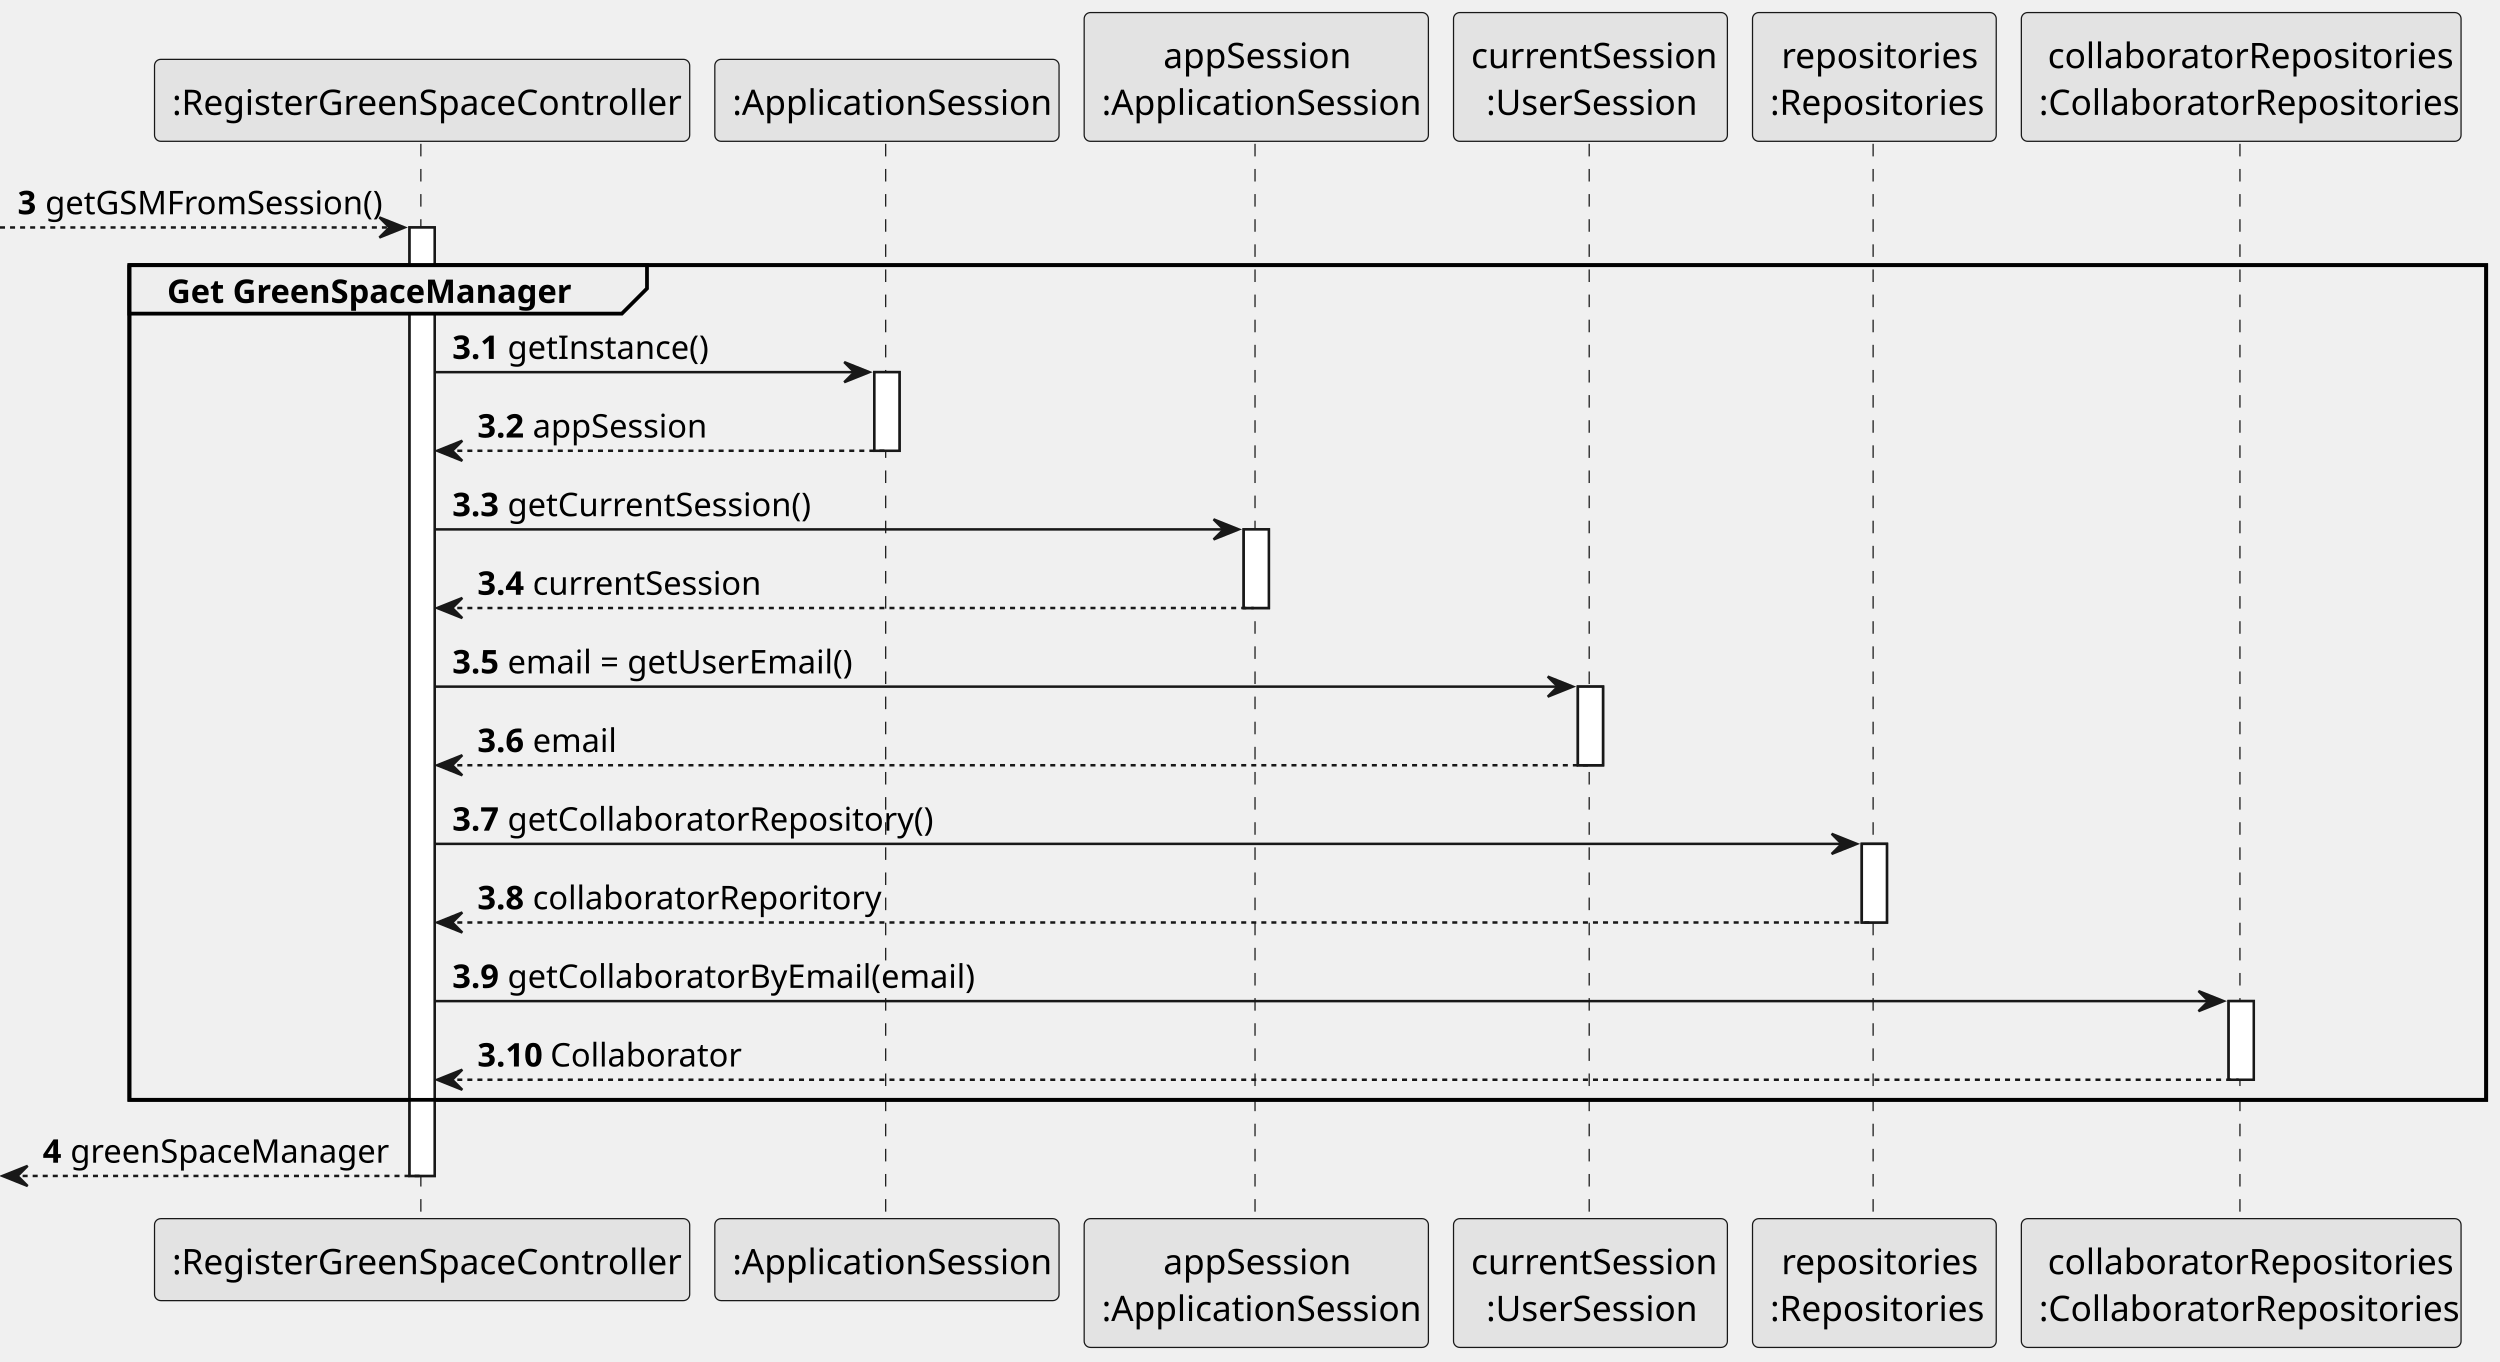
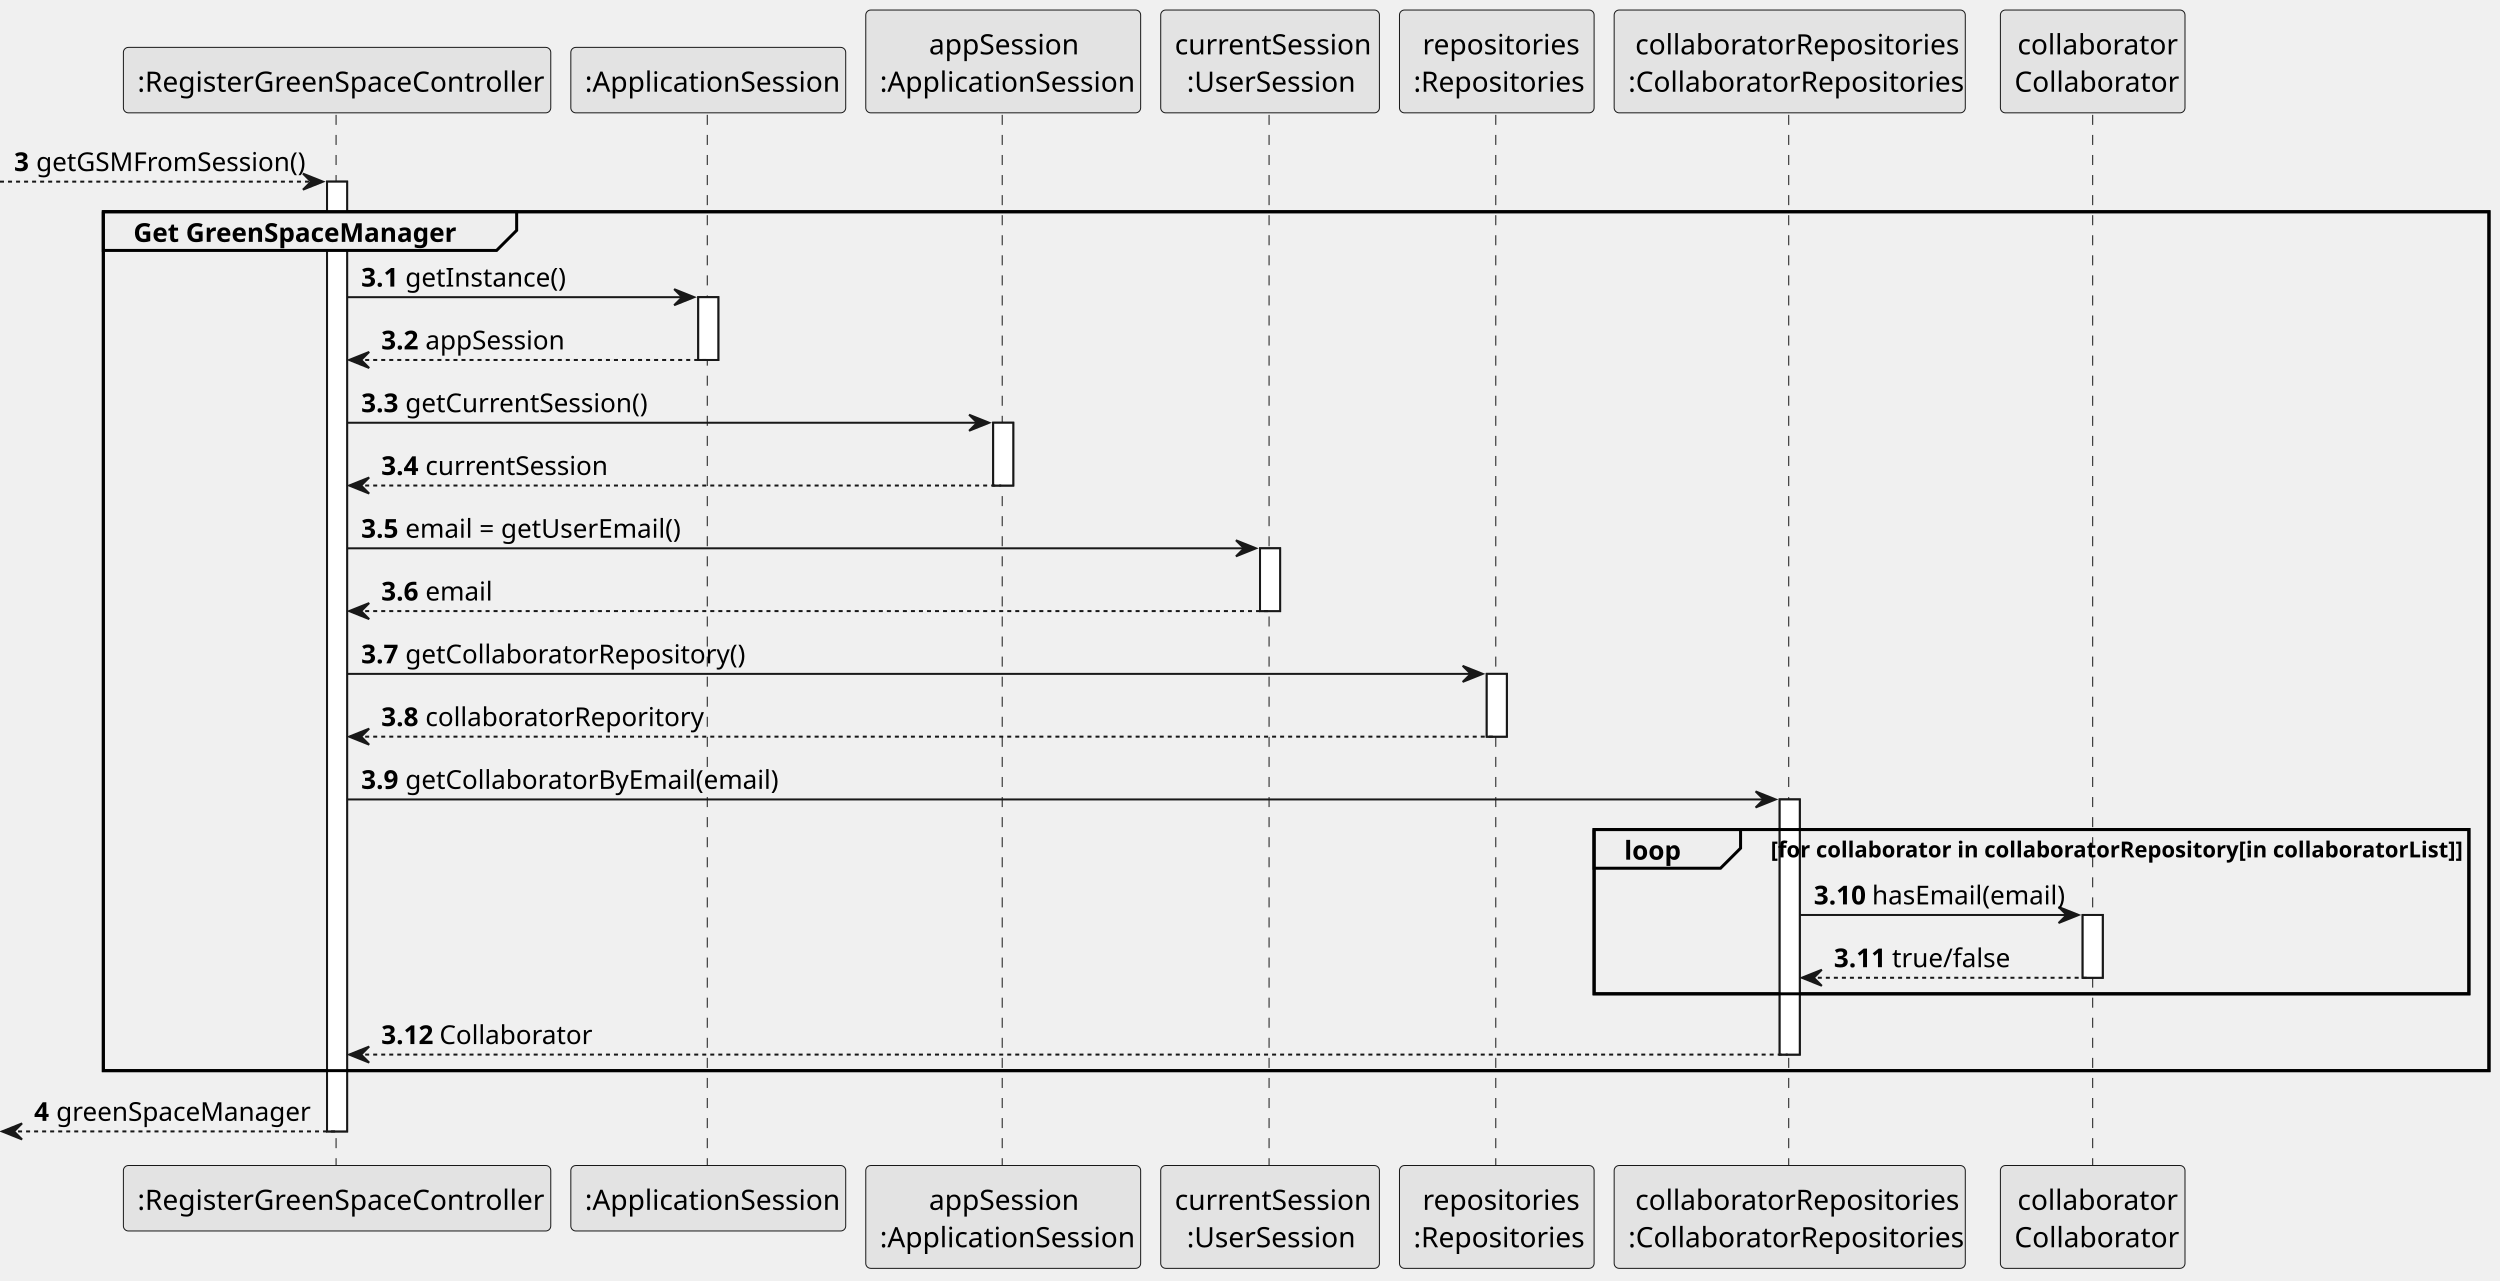
- <svg xmlns="http://www.w3.org/2000/svg" contentStyleType="text/css" height="542px" preserveAspectRatio="none" style="width:995px;height:542px;background:#FFFFFF;" version="1.1" viewBox="0 0 995 542" width="995px" zoomAndPan="magnify">
+ <svg xmlns="http://www.w3.org/2000/svg" contentStyleType="text/css" height="638px" preserveAspectRatio="none" style="width:1246px;height:638px;background:#FFFFFF;" version="1.1" viewBox="0 0 1246 638" width="1246px" zoomAndPan="magnify">
  <defs />
  <g>
-     <rect fill="#FFFFFF" height="377.492" style="stroke:#181818;stroke-width:1.0;" width="10" x="163" y="90.533" />
+     <rect fill="#FFFFFF" height="473.365" style="stroke:#181818;stroke-width:1.0;" width="10" x="163" y="90.533" />
    <rect fill="#FFFFFF" height="31.291" style="stroke:#181818;stroke-width:1.0;" width="10" x="348" y="148.115" />
    <rect fill="#FFFFFF" height="31.291" style="stroke:#181818;stroke-width:1.0;" width="10" x="495" y="210.697" />
    <rect fill="#FFFFFF" height="31.291" style="stroke:#181818;stroke-width:1.0;" width="10" x="628" y="273.279" />
    <rect fill="#FFFFFF" height="31.291" style="stroke:#181818;stroke-width:1.0;" width="10" x="741" y="335.861" />
-     <rect fill="#FFFFFF" height="31.291" style="stroke:#181818;stroke-width:1.0;" width="10" x="887" y="398.443" />
-     <rect fill="none" height="332.201" style="stroke:#000000;stroke-width:1.5;" width="938" x="51.5" y="105.533" />
-     <line style="stroke:#181818;stroke-width:0.5;stroke-dasharray:5.0,5.0;" x1="167.5" x2="167.5" y1="57.242" y2="486.025" />
-     <line style="stroke:#181818;stroke-width:0.5;stroke-dasharray:5.0,5.0;" x1="352.5" x2="352.5" y1="57.242" y2="486.025" />
-     <line style="stroke:#181818;stroke-width:0.5;stroke-dasharray:5.0,5.0;" x1="499.5" x2="499.5" y1="57.242" y2="486.025" />
-     <line style="stroke:#181818;stroke-width:0.5;stroke-dasharray:5.0,5.0;" x1="632.5" x2="632.5" y1="57.242" y2="486.025" />
-     <line style="stroke:#181818;stroke-width:0.5;stroke-dasharray:5.0,5.0;" x1="745.5" x2="745.5" y1="57.242" y2="486.025" />
-     <line style="stroke:#181818;stroke-width:0.5;stroke-dasharray:5.0,5.0;" x1="891.5" x2="891.5" y1="57.242" y2="486.025" />
+     <rect fill="#FFFFFF" height="127.164" style="stroke:#181818;stroke-width:1.0;" width="10" x="887" y="398.443" />
+     <rect fill="#FFFFFF" height="31.291" style="stroke:#181818;stroke-width:1.0;" width="10" x="1038" y="456.025" />
+     <rect fill="none" height="428.074" style="stroke:#000000;stroke-width:1.5;" width="1189" x="51.5" y="105.533" />
+     <rect fill="none" height="81.873" style="stroke:#000000;stroke-width:1.5;" width="436" x="794.5" y="413.443" />
+     <line style="stroke:#181818;stroke-width:0.5;stroke-dasharray:5.0,5.0;" x1="167.5" x2="167.5" y1="57.242" y2="581.898" />
+     <line style="stroke:#181818;stroke-width:0.5;stroke-dasharray:5.0,5.0;" x1="352.5" x2="352.5" y1="57.242" y2="581.898" />
+     <line style="stroke:#181818;stroke-width:0.5;stroke-dasharray:5.0,5.0;" x1="499.5" x2="499.5" y1="57.242" y2="581.898" />
+     <line style="stroke:#181818;stroke-width:0.5;stroke-dasharray:5.0,5.0;" x1="632.5" x2="632.5" y1="57.242" y2="581.898" />
+     <line style="stroke:#181818;stroke-width:0.5;stroke-dasharray:5.0,5.0;" x1="745.5" x2="745.5" y1="57.242" y2="581.898" />
+     <line style="stroke:#181818;stroke-width:0.5;stroke-dasharray:5.0,5.0;" x1="891.5" x2="891.5" y1="57.242" y2="581.898" />
+     <line style="stroke:#181818;stroke-width:0.5;stroke-dasharray:5.0,5.0;" x1="1043" x2="1043" y1="57.242" y2="581.898" />
    <rect fill="#E3E3E3" height="32.621" rx="2.5" ry="2.5" style="stroke:#181818;stroke-width:0.5;" width="213" x="61.5" y="23.621" />
    <text fill="#000000" font-family="sans-serif" font-size="14" lengthAdjust="spacing" textLength="199" x="68.5" y="45.728">:RegisterGreenSpaceController</text>
-     <rect fill="#E3E3E3" height="32.621" rx="2.5" ry="2.5" style="stroke:#181818;stroke-width:0.5;" width="213" x="61.5" y="485.025" />
-     <text fill="#000000" font-family="sans-serif" font-size="14" lengthAdjust="spacing" textLength="199" x="68.5" y="507.133">:RegisterGreenSpaceController</text>
+     <rect fill="#E3E3E3" height="32.621" rx="2.5" ry="2.5" style="stroke:#181818;stroke-width:0.5;" width="213" x="61.5" y="580.898" />
+     <text fill="#000000" font-family="sans-serif" font-size="14" lengthAdjust="spacing" textLength="199" x="68.5" y="603.006">:RegisterGreenSpaceController</text>
    <rect fill="#E3E3E3" height="32.621" rx="2.5" ry="2.5" style="stroke:#181818;stroke-width:0.5;" width="137" x="284.5" y="23.621" />
    <text fill="#000000" font-family="sans-serif" font-size="14" lengthAdjust="spacing" textLength="123" x="291.5" y="45.728">:ApplicationSession</text>
-     <rect fill="#E3E3E3" height="32.621" rx="2.5" ry="2.5" style="stroke:#181818;stroke-width:0.5;" width="137" x="284.5" y="485.025" />
-     <text fill="#000000" font-family="sans-serif" font-size="14" lengthAdjust="spacing" textLength="123" x="291.5" y="507.133">:ApplicationSession</text>
+     <rect fill="#E3E3E3" height="32.621" rx="2.5" ry="2.5" style="stroke:#181818;stroke-width:0.5;" width="137" x="284.5" y="580.898" />
+     <text fill="#000000" font-family="sans-serif" font-size="14" lengthAdjust="spacing" textLength="123" x="291.5" y="603.006">:ApplicationSession</text>
    <rect fill="#E3E3E3" height="51.242" rx="2.5" ry="2.5" style="stroke:#181818;stroke-width:0.5;" width="137" x="431.5" y="5" />
    <text fill="#000000" font-family="sans-serif" font-size="14" lengthAdjust="spacing" textLength="74" x="463" y="27.107">appSession</text>
    <text fill="#000000" font-family="sans-serif" font-size="14" lengthAdjust="spacing" textLength="123" x="438.5" y="45.728">:ApplicationSession</text>
-     <rect fill="#E3E3E3" height="51.242" rx="2.5" ry="2.5" style="stroke:#181818;stroke-width:0.5;" width="137" x="431.5" y="485.025" />
-     <text fill="#000000" font-family="sans-serif" font-size="14" lengthAdjust="spacing" textLength="74" x="463" y="507.133">appSession</text>
-     <text fill="#000000" font-family="sans-serif" font-size="14" lengthAdjust="spacing" textLength="123" x="438.5" y="525.754">:ApplicationSession</text>
+     <rect fill="#E3E3E3" height="51.242" rx="2.5" ry="2.5" style="stroke:#181818;stroke-width:0.5;" width="137" x="431.5" y="580.898" />
+     <text fill="#000000" font-family="sans-serif" font-size="14" lengthAdjust="spacing" textLength="74" x="463" y="603.006">appSession</text>
+     <text fill="#000000" font-family="sans-serif" font-size="14" lengthAdjust="spacing" textLength="123" x="438.5" y="621.627">:ApplicationSession</text>
    <rect fill="#E3E3E3" height="51.242" rx="2.5" ry="2.5" style="stroke:#181818;stroke-width:0.5;" width="109" x="578.5" y="5" />
    <text fill="#000000" font-family="sans-serif" font-size="14" lengthAdjust="spacing" textLength="95" x="585.5" y="27.107">currentSession</text>
    <text fill="#000000" font-family="sans-serif" font-size="14" lengthAdjust="spacing" textLength="83" x="591.5" y="45.728">:UserSession</text>
-     <rect fill="#E3E3E3" height="51.242" rx="2.5" ry="2.5" style="stroke:#181818;stroke-width:0.5;" width="109" x="578.5" y="485.025" />
-     <text fill="#000000" font-family="sans-serif" font-size="14" lengthAdjust="spacing" textLength="95" x="585.5" y="507.133">currentSession</text>
-     <text fill="#000000" font-family="sans-serif" font-size="14" lengthAdjust="spacing" textLength="83" x="591.5" y="525.754">:UserSession</text>
+     <rect fill="#E3E3E3" height="51.242" rx="2.5" ry="2.5" style="stroke:#181818;stroke-width:0.5;" width="109" x="578.5" y="580.898" />
+     <text fill="#000000" font-family="sans-serif" font-size="14" lengthAdjust="spacing" textLength="95" x="585.5" y="603.006">currentSession</text>
+     <text fill="#000000" font-family="sans-serif" font-size="14" lengthAdjust="spacing" textLength="83" x="591.5" y="621.627">:UserSession</text>
    <rect fill="#E3E3E3" height="51.242" rx="2.5" ry="2.5" style="stroke:#181818;stroke-width:0.5;" width="97" x="697.5" y="5" />
    <text fill="#000000" font-family="sans-serif" font-size="14" lengthAdjust="spacing" textLength="74" x="709" y="27.107">repositories</text>
    <text fill="#000000" font-family="sans-serif" font-size="14" lengthAdjust="spacing" textLength="83" x="704.5" y="45.728">:Repositories</text>
-     <rect fill="#E3E3E3" height="51.242" rx="2.5" ry="2.5" style="stroke:#181818;stroke-width:0.5;" width="97" x="697.5" y="485.025" />
-     <text fill="#000000" font-family="sans-serif" font-size="14" lengthAdjust="spacing" textLength="74" x="709" y="507.133">repositories</text>
-     <text fill="#000000" font-family="sans-serif" font-size="14" lengthAdjust="spacing" textLength="83" x="704.5" y="525.754">:Repositories</text>
+     <rect fill="#E3E3E3" height="51.242" rx="2.5" ry="2.5" style="stroke:#181818;stroke-width:0.5;" width="97" x="697.5" y="580.898" />
+     <text fill="#000000" font-family="sans-serif" font-size="14" lengthAdjust="spacing" textLength="74" x="709" y="603.006">repositories</text>
+     <text fill="#000000" font-family="sans-serif" font-size="14" lengthAdjust="spacing" textLength="83" x="704.5" y="621.627">:Repositories</text>
    <rect fill="#E3E3E3" height="51.242" rx="2.5" ry="2.5" style="stroke:#181818;stroke-width:0.5;" width="175" x="804.5" y="5" />
    <text fill="#000000" font-family="sans-serif" font-size="14" lengthAdjust="spacing" textLength="154" x="815" y="27.107">collaboratorRepositories</text>
    <text fill="#000000" font-family="sans-serif" font-size="14" lengthAdjust="spacing" textLength="161" x="811.5" y="45.728">:CollaboratorRepositories</text>
-     <rect fill="#E3E3E3" height="51.242" rx="2.5" ry="2.5" style="stroke:#181818;stroke-width:0.5;" width="175" x="804.5" y="485.025" />
-     <text fill="#000000" font-family="sans-serif" font-size="14" lengthAdjust="spacing" textLength="154" x="815" y="507.133">collaboratorRepositories</text>
-     <text fill="#000000" font-family="sans-serif" font-size="14" lengthAdjust="spacing" textLength="161" x="811.5" y="525.754">:CollaboratorRepositories</text>
-     <rect fill="#FFFFFF" height="377.492" style="stroke:#181818;stroke-width:1.0;" width="10" x="163" y="90.533" />
+     <rect fill="#E3E3E3" height="51.242" rx="2.5" ry="2.5" style="stroke:#181818;stroke-width:0.5;" width="175" x="804.5" y="580.898" />
+     <text fill="#000000" font-family="sans-serif" font-size="14" lengthAdjust="spacing" textLength="154" x="815" y="603.006">collaboratorRepositories</text>
+     <text fill="#000000" font-family="sans-serif" font-size="14" lengthAdjust="spacing" textLength="161" x="811.5" y="621.627">:CollaboratorRepositories</text>
+     <rect fill="#E3E3E3" height="51.242" rx="2.5" ry="2.5" style="stroke:#181818;stroke-width:0.5;" width="92" x="997" y="5" />
+     <text fill="#000000" font-family="sans-serif" font-size="14" lengthAdjust="spacing" textLength="75" x="1005.5" y="27.107">collaborator</text>
+     <text fill="#000000" font-family="sans-serif" font-size="14" lengthAdjust="spacing" textLength="78" x="1004" y="45.728">Collaborator</text>
+     <rect fill="#E3E3E3" height="51.242" rx="2.5" ry="2.5" style="stroke:#181818;stroke-width:0.5;" width="92" x="997" y="580.898" />
+     <text fill="#000000" font-family="sans-serif" font-size="14" lengthAdjust="spacing" textLength="75" x="1005.5" y="603.006">collaborator</text>
+     <text fill="#000000" font-family="sans-serif" font-size="14" lengthAdjust="spacing" textLength="78" x="1004" y="621.627">Collaborator</text>
+     <rect fill="#FFFFFF" height="473.365" style="stroke:#181818;stroke-width:1.0;" width="10" x="163" y="90.533" />
    <rect fill="#FFFFFF" height="31.291" style="stroke:#181818;stroke-width:1.0;" width="10" x="348" y="148.115" />
    <rect fill="#FFFFFF" height="31.291" style="stroke:#181818;stroke-width:1.0;" width="10" x="495" y="210.697" />
    <rect fill="#FFFFFF" height="31.291" style="stroke:#181818;stroke-width:1.0;" width="10" x="628" y="273.279" />
    <rect fill="#FFFFFF" height="31.291" style="stroke:#181818;stroke-width:1.0;" width="10" x="741" y="335.861" />
-     <rect fill="#FFFFFF" height="31.291" style="stroke:#181818;stroke-width:1.0;" width="10" x="887" y="398.443" />
+     <rect fill="#FFFFFF" height="127.164" style="stroke:#181818;stroke-width:1.0;" width="10" x="887" y="398.443" />
+     <rect fill="#FFFFFF" height="31.291" style="stroke:#181818;stroke-width:1.0;" width="10" x="1038" y="456.025" />
    <polygon fill="#181818" points="151,86.533,161,90.533,151,94.533,155,90.533" style="stroke:#181818;stroke-width:1.0;" />
    <line style="stroke:#181818;stroke-width:1.0;stroke-dasharray:2.0,2.0;" x1="0" x2="157" y1="90.533" y2="90.533" />
    <text fill="#000000" font-family="sans-serif" font-size="13" font-weight="bold" lengthAdjust="spacing" textLength="7" x="7" y="85.27">3</text>
    <text fill="#000000" font-family="sans-serif" font-size="13" lengthAdjust="spacing" textLength="133" x="18" y="85.27">getGSMFromSession()</text>
    <path d="M51.5,105.533 L257.5,105.533 L257.5,114.824 L247.5,124.824 L51.5,124.824 L51.5,105.533 " fill="#EEEEEE" style="stroke:#000000;stroke-width:1.5;" />
-     <rect fill="none" height="332.201" style="stroke:#000000;stroke-width:1.5;" width="938" x="51.5" y="105.533" />
+     <rect fill="none" height="428.074" style="stroke:#000000;stroke-width:1.5;" width="1189" x="51.5" y="105.533" />
    <text fill="#000000" font-family="sans-serif" font-size="13" font-weight="bold" lengthAdjust="spacing" textLength="161" x="66.5" y="120.561">Get GreenSpaceManager</text>
    <polygon fill="#181818" points="336,144.115,346,148.115,336,152.115,340,148.115" style="stroke:#181818;stroke-width:1.0;" />
    <line style="stroke:#181818;stroke-width:1.0;" x1="173" x2="342" y1="148.115" y2="148.115" />
    <text fill="#000000" font-family="sans-serif" font-size="13" font-weight="bold" lengthAdjust="spacing" textLength="18" x="180" y="142.852">3.1</text>
    <text fill="#000000" font-family="sans-serif" font-size="13" lengthAdjust="spacing" textLength="75" x="202" y="142.852">getInstance()</text>
    <polygon fill="#181818" points="184,175.406,174,179.406,184,183.406,180,179.406" style="stroke:#181818;stroke-width:1.0;" />
    <line style="stroke:#181818;stroke-width:1.0;stroke-dasharray:2.0,2.0;" x1="178" x2="352" y1="179.406" y2="179.406" />
    <text fill="#000000" font-family="sans-serif" font-size="13" font-weight="bold" lengthAdjust="spacing" textLength="18" x="190" y="174.144">3.2</text>
    <text fill="#000000" font-family="sans-serif" font-size="13" lengthAdjust="spacing" textLength="68" x="212" y="174.144">appSession</text>
    <polygon fill="#181818" points="483,206.697,493,210.697,483,214.697,487,210.697" style="stroke:#181818;stroke-width:1.0;" />
    <line style="stroke:#181818;stroke-width:1.0;" x1="173" x2="489" y1="210.697" y2="210.697" />
    <text fill="#000000" font-family="sans-serif" font-size="13" font-weight="bold" lengthAdjust="spacing" textLength="18" x="180" y="205.435">3.3</text>
    <text fill="#000000" font-family="sans-serif" font-size="13" lengthAdjust="spacing" textLength="115" x="202" y="205.435">getCurrentSession()</text>
    <polygon fill="#181818" points="184,237.988,174,241.988,184,245.988,180,241.988" style="stroke:#181818;stroke-width:1.0;" />
    <line style="stroke:#181818;stroke-width:1.0;stroke-dasharray:2.0,2.0;" x1="178" x2="499" y1="241.988" y2="241.988" />
    <text fill="#000000" font-family="sans-serif" font-size="13" font-weight="bold" lengthAdjust="spacing" textLength="18" x="190" y="236.726">3.4</text>
    <text fill="#000000" font-family="sans-serif" font-size="13" lengthAdjust="spacing" textLength="87" x="212" y="236.726">currentSession</text>
    <polygon fill="#181818" points="616,269.279,626,273.279,616,277.279,620,273.279" style="stroke:#181818;stroke-width:1.0;" />
    <line style="stroke:#181818;stroke-width:1.0;" x1="173" x2="622" y1="273.279" y2="273.279" />
    <text fill="#000000" font-family="sans-serif" font-size="13" font-weight="bold" lengthAdjust="spacing" textLength="18" x="180" y="268.017">3.5</text>
    <text fill="#000000" font-family="sans-serif" font-size="13" lengthAdjust="spacing" textLength="133" x="202" y="268.017">email = getUserEmail()</text>
    <polygon fill="#181818" points="184,300.57,174,304.57,184,308.57,180,304.57" style="stroke:#181818;stroke-width:1.0;" />
    <line style="stroke:#181818;stroke-width:1.0;stroke-dasharray:2.0,2.0;" x1="178" x2="632" y1="304.57" y2="304.57" />
    <text fill="#000000" font-family="sans-serif" font-size="13" font-weight="bold" lengthAdjust="spacing" textLength="18" x="190" y="299.308">3.6</text>
    <text fill="#000000" font-family="sans-serif" font-size="13" lengthAdjust="spacing" textLength="31" x="212" y="299.308">email</text>
    <polygon fill="#181818" points="729,331.861,739,335.861,729,339.861,733,335.861" style="stroke:#181818;stroke-width:1.0;" />
    <line style="stroke:#181818;stroke-width:1.0;" x1="173" x2="735" y1="335.861" y2="335.861" />
    <text fill="#000000" font-family="sans-serif" font-size="13" font-weight="bold" lengthAdjust="spacing" textLength="18" x="180" y="330.599">3.7</text>
    <text fill="#000000" font-family="sans-serif" font-size="13" lengthAdjust="spacing" textLength="157" x="202" y="330.599">getCollaboratorRepository()</text>
    <polygon fill="#181818" points="184,363.152,174,367.152,184,371.152,180,367.152" style="stroke:#181818;stroke-width:1.0;" />
    <line style="stroke:#181818;stroke-width:1.0;stroke-dasharray:2.0,2.0;" x1="178" x2="745" y1="367.152" y2="367.152" />
    <text fill="#000000" font-family="sans-serif" font-size="13" font-weight="bold" lengthAdjust="spacing" textLength="18" x="190" y="361.89">3.8</text>
    <text fill="#000000" font-family="sans-serif" font-size="13" lengthAdjust="spacing" textLength="126" x="212" y="361.89">collaboratorReporitory</text>
    <polygon fill="#181818" points="875,394.443,885,398.443,875,402.443,879,398.443" style="stroke:#181818;stroke-width:1.0;" />
    <line style="stroke:#181818;stroke-width:1.0;" x1="173" x2="881" y1="398.443" y2="398.443" />
    <text fill="#000000" font-family="sans-serif" font-size="13" font-weight="bold" lengthAdjust="spacing" textLength="18" x="180" y="393.181">3.9</text>
    <text fill="#000000" font-family="sans-serif" font-size="13" lengthAdjust="spacing" textLength="175" x="202" y="393.181">getCollaboratorByEmail(email)</text>
-     <polygon fill="#181818" points="184,425.734,174,429.734,184,433.734,180,429.734" style="stroke:#181818;stroke-width:1.0;" />
-     <line style="stroke:#181818;stroke-width:1.0;stroke-dasharray:2.0,2.0;" x1="178" x2="891" y1="429.734" y2="429.734" />
-     <text fill="#000000" font-family="sans-serif" font-size="13" font-weight="bold" lengthAdjust="spacing" textLength="25" x="190" y="424.472">3.10</text>
-     <text fill="#000000" font-family="sans-serif" font-size="13" lengthAdjust="spacing" textLength="69" x="219" y="424.472">Collaborator</text>
-     <polygon fill="#181818" points="11,464.025,1,468.025,11,472.025,7,468.025" style="stroke:#181818;stroke-width:1.0;" />
-     <line style="stroke:#181818;stroke-width:1.0;stroke-dasharray:2.0,2.0;" x1="5" x2="167" y1="468.025" y2="468.025" />
-     <text fill="#000000" font-family="sans-serif" font-size="13" font-weight="bold" lengthAdjust="spacing" textLength="7" x="17" y="462.763">4</text>
-     <text fill="#000000" font-family="sans-serif" font-size="13" lengthAdjust="spacing" textLength="119" x="28" y="462.763">greenSpaceManager</text>
+     <path d="M794.5,413.443 L867.5,413.443 L867.5,422.734 L857.5,432.734 L794.5,432.734 L794.5,413.443 " fill="#EEEEEE" style="stroke:#000000;stroke-width:1.5;" />
+     <rect fill="none" height="81.873" style="stroke:#000000;stroke-width:1.5;" width="436" x="794.5" y="413.443" />
+     <text fill="#000000" font-family="sans-serif" font-size="13" font-weight="bold" lengthAdjust="spacing" textLength="28" x="809.5" y="428.472">loop</text>
+     <text fill="#000000" font-family="sans-serif" font-size="11" font-weight="bold" lengthAdjust="spacing" textLength="343" x="882.5" y="427.313">[for collaborator in collaboratorRepository[in collaboratorList]]</text>
+     <polygon fill="#181818" points="1026,452.025,1036,456.025,1026,460.025,1030,456.025" style="stroke:#181818;stroke-width:1.0;" />
+     <line style="stroke:#181818;stroke-width:1.0;" x1="897" x2="1032" y1="456.025" y2="456.025" />
+     <text fill="#000000" font-family="sans-serif" font-size="13" font-weight="bold" lengthAdjust="spacing" textLength="25" x="904" y="450.763">3.10</text>
+     <text fill="#000000" font-family="sans-serif" font-size="13" lengthAdjust="spacing" textLength="93" x="933" y="450.763">hasEmail(email)</text>
+     <polygon fill="#181818" points="908,483.316,898,487.316,908,491.316,904,487.316" style="stroke:#181818;stroke-width:1.0;" />
+     <line style="stroke:#181818;stroke-width:1.0;stroke-dasharray:2.0,2.0;" x1="902" x2="1042" y1="487.316" y2="487.316" />
+     <text fill="#000000" font-family="sans-serif" font-size="13" font-weight="bold" lengthAdjust="spacing" textLength="25" x="914" y="482.054">3.11</text>
+     <text fill="#000000" font-family="sans-serif" font-size="13" lengthAdjust="spacing" textLength="53" x="943" y="482.054">true/false</text>
+     <polygon fill="#181818" points="184,521.607,174,525.607,184,529.607,180,525.607" style="stroke:#181818;stroke-width:1.0;" />
+     <line style="stroke:#181818;stroke-width:1.0;stroke-dasharray:2.0,2.0;" x1="178" x2="891" y1="525.607" y2="525.607" />
+     <text fill="#000000" font-family="sans-serif" font-size="13" font-weight="bold" lengthAdjust="spacing" textLength="25" x="190" y="520.345">3.12</text>
+     <text fill="#000000" font-family="sans-serif" font-size="13" lengthAdjust="spacing" textLength="69" x="219" y="520.345">Collaborator</text>
+     <polygon fill="#181818" points="11,559.898,1,563.898,11,567.898,7,563.898" style="stroke:#181818;stroke-width:1.0;" />
+     <line style="stroke:#181818;stroke-width:1.0;stroke-dasharray:2.0,2.0;" x1="5" x2="167" y1="563.898" y2="563.898" />
+     <text fill="#000000" font-family="sans-serif" font-size="13" font-weight="bold" lengthAdjust="spacing" textLength="7" x="17" y="558.636">4</text>
+     <text fill="#000000" font-family="sans-serif" font-size="13" lengthAdjust="spacing" textLength="119" x="28" y="558.636">greenSpaceManager</text>
  </g>
</svg>
